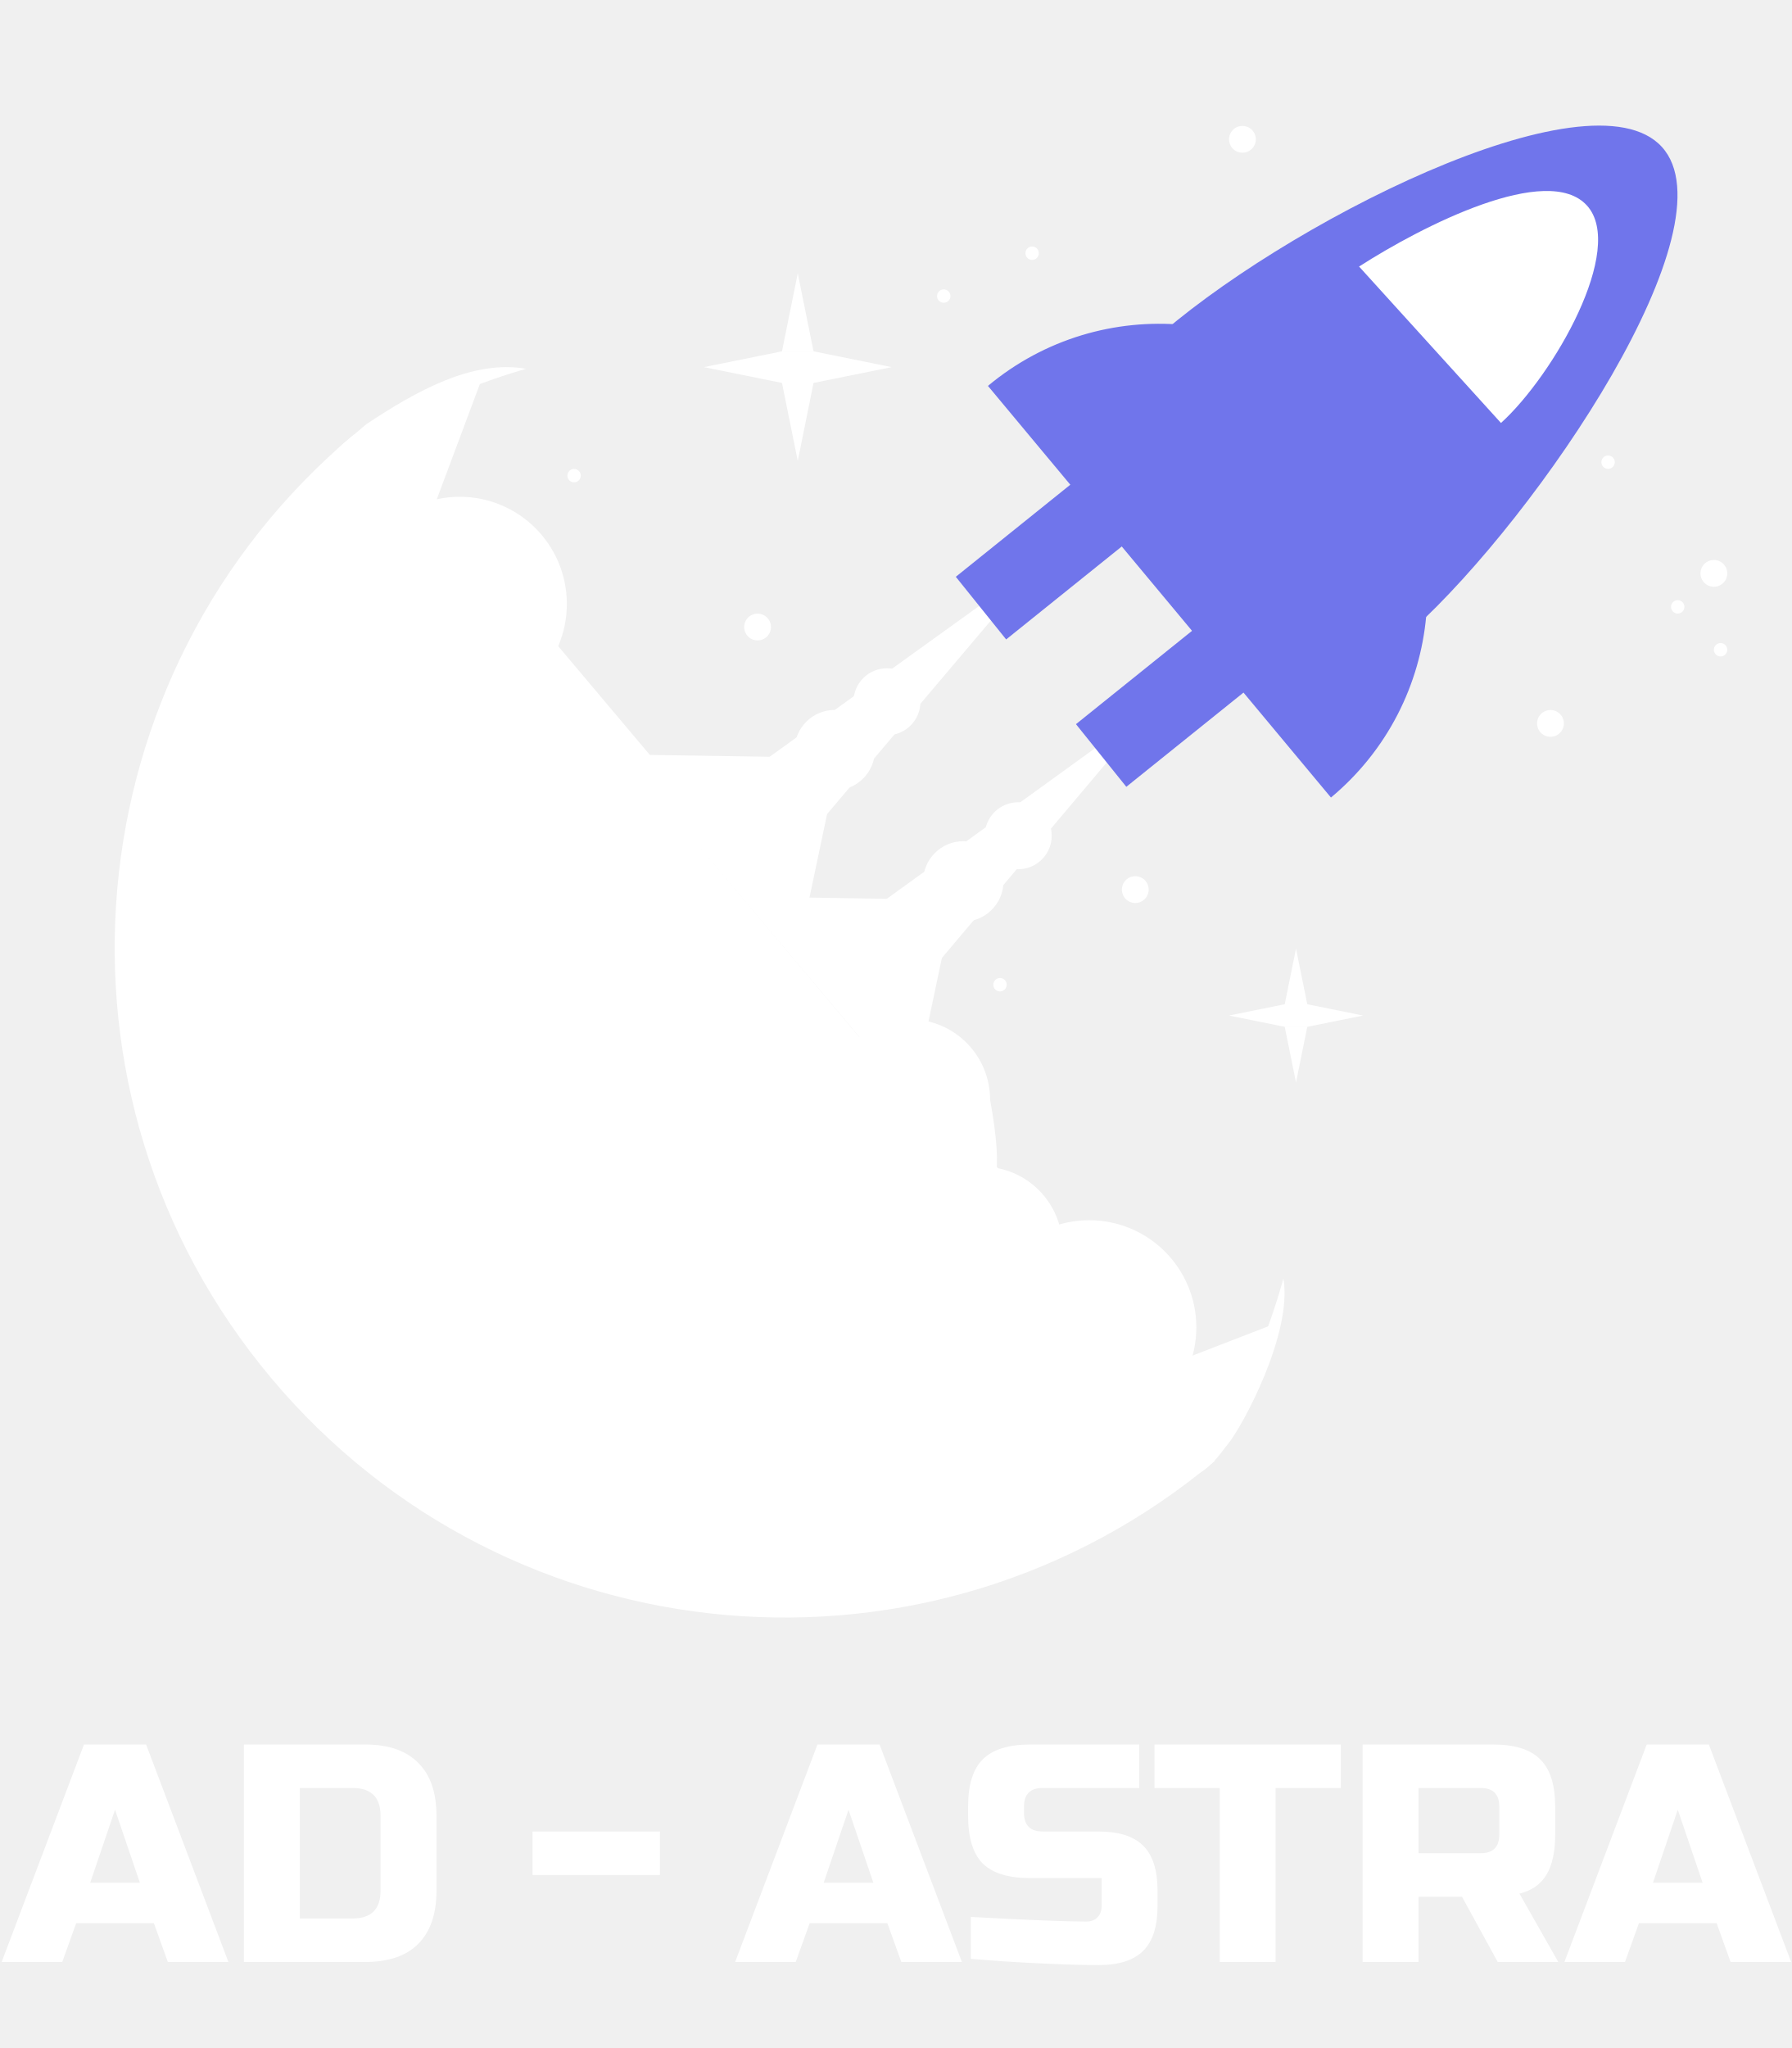
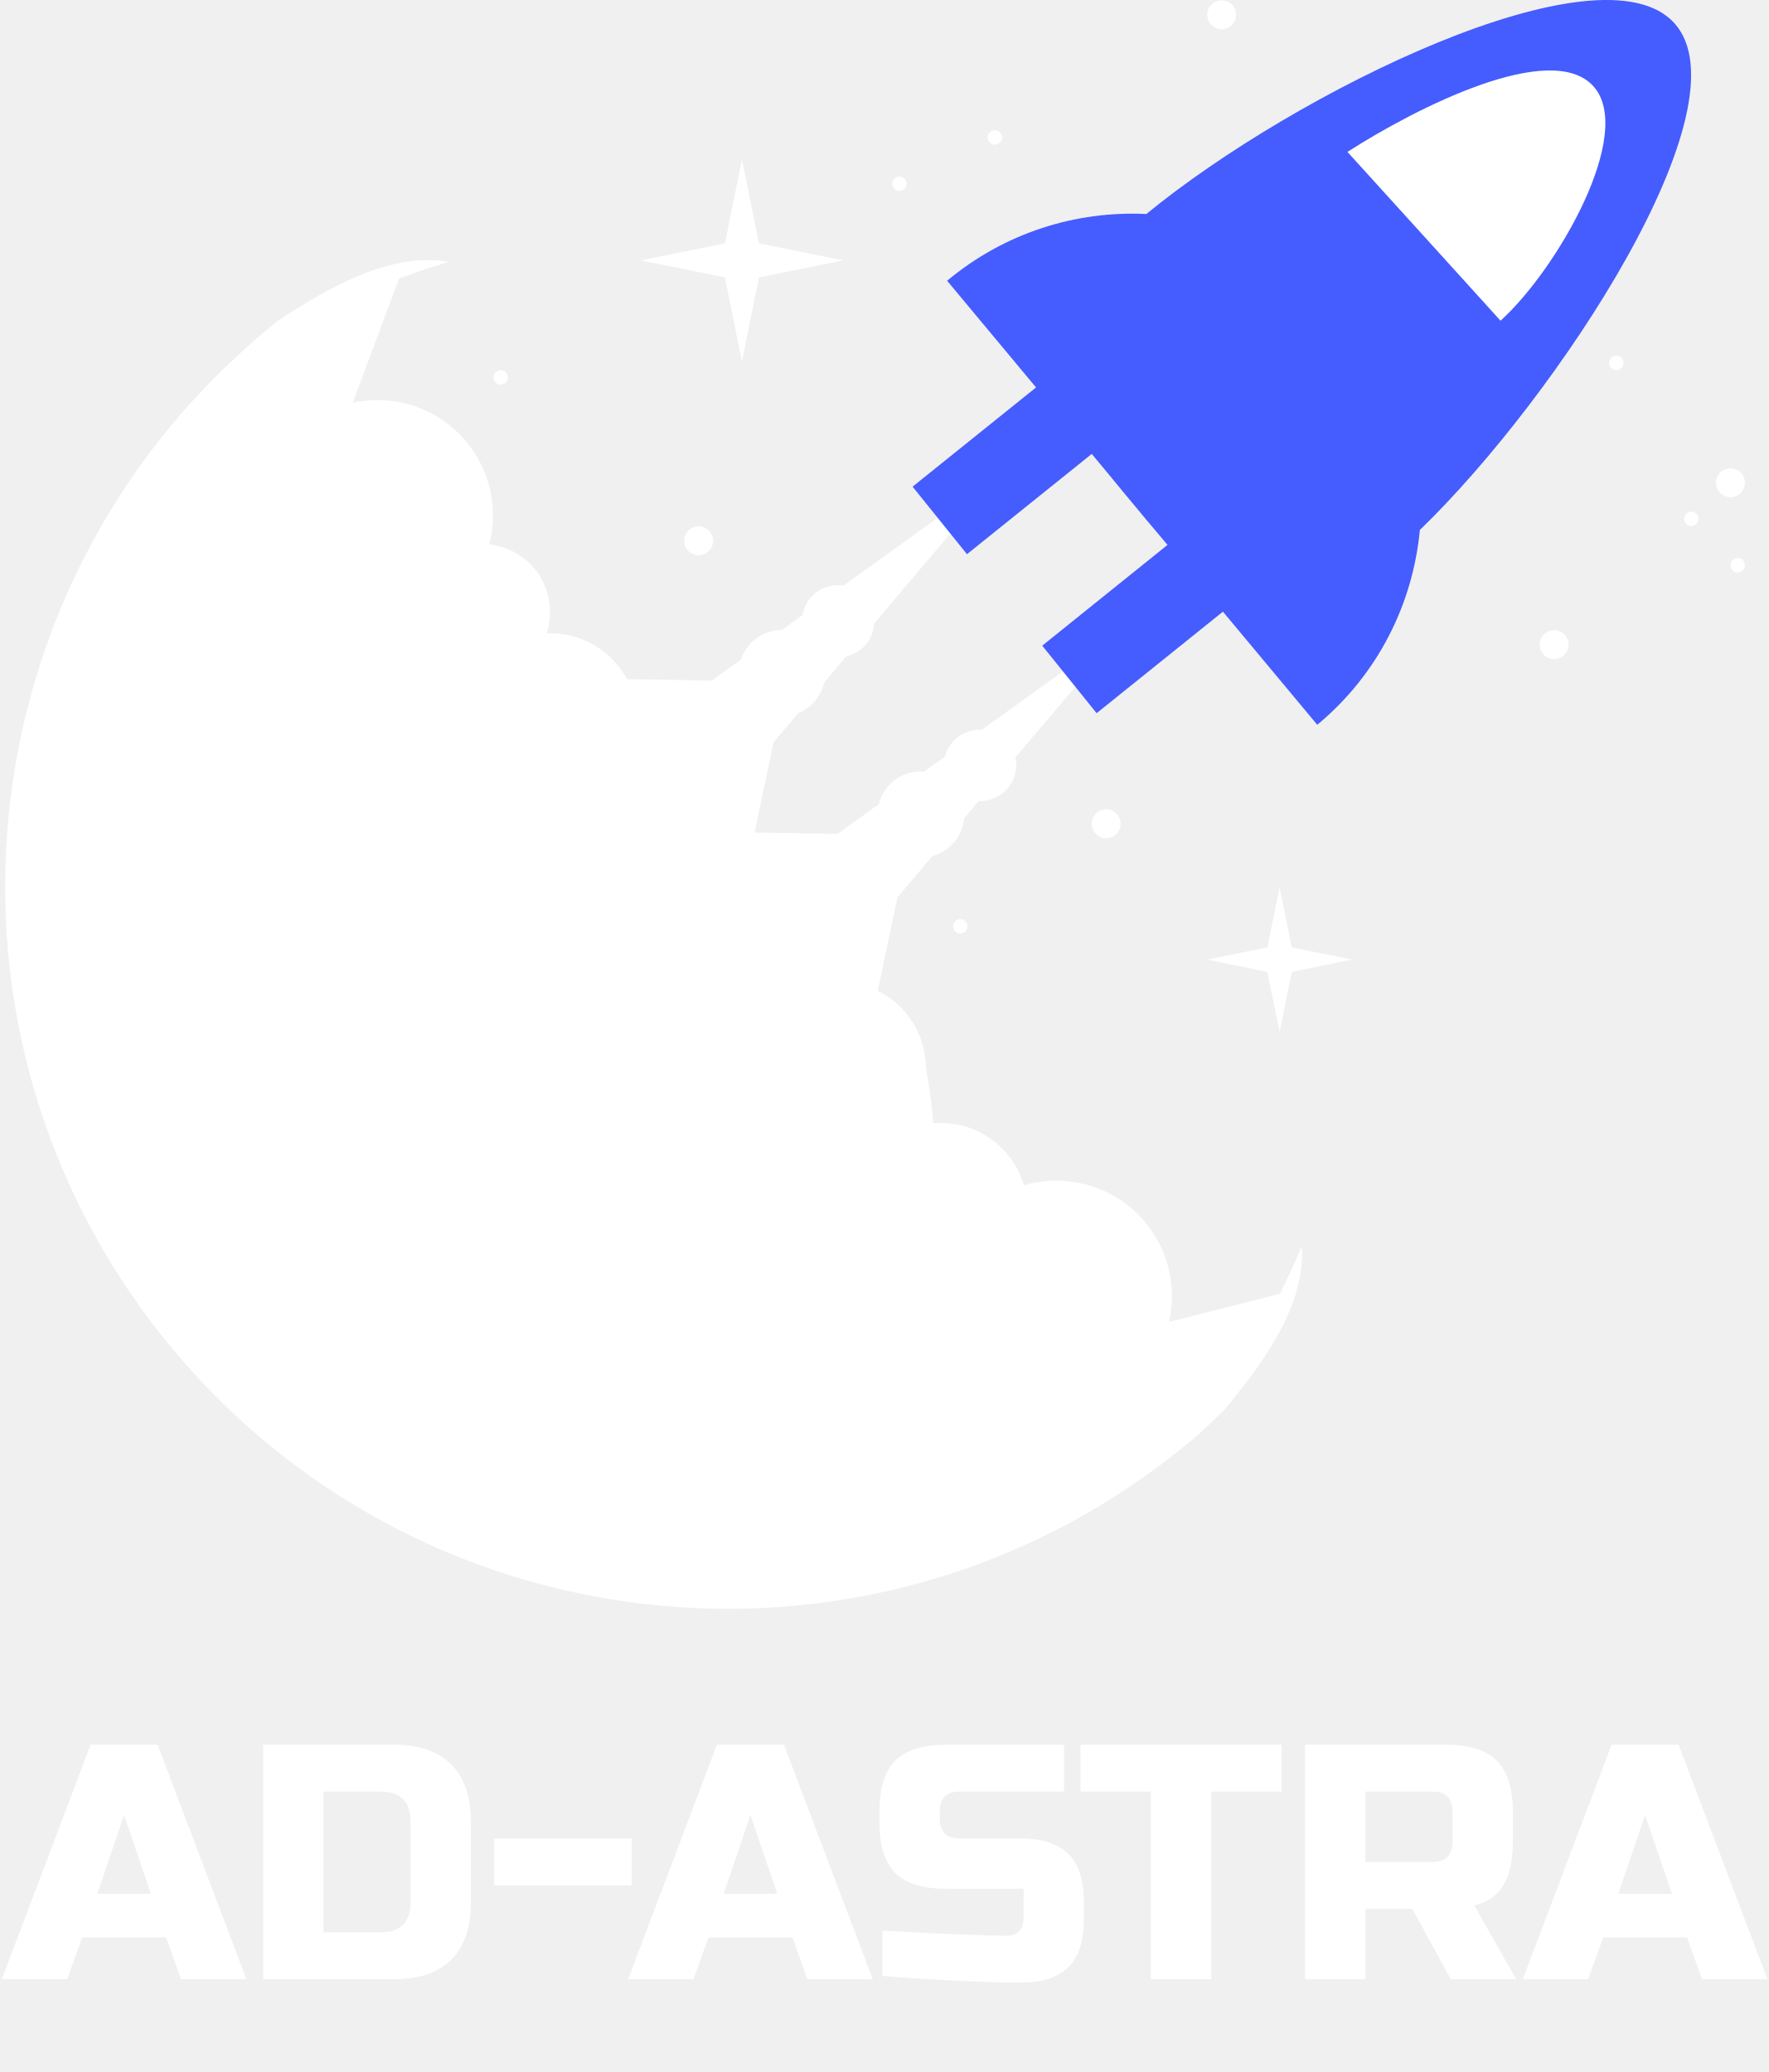
- <svg xmlns="http://www.w3.org/2000/svg" width="750" height="857" viewBox="0 0 750 857" fill="none">
-   <path d="M26.05 821H0.7L35.15 730H61.15L95.6 821H70.25L64.4 804.75H31.9L26.05 821ZM37.75 787.85H58.55L48.15 757.3L37.75 787.85ZM152.795 730C162.588 730 169.998 732.557 175.025 737.67C180.138 742.697 182.695 750.107 182.695 759.9V791.1C182.695 800.893 180.138 808.347 175.025 813.46C169.998 818.487 162.588 821 152.795 821H102.095V730H152.795ZM159.295 759.9C159.295 752.1 155.395 748.2 147.595 748.2H125.495V802.8H147.595C155.395 802.8 159.295 798.9 159.295 791.1V759.9Z" fill="white" />
-   <path d="M333.05 821H307.7L342.15 730H368.15L402.6 821H377.25L371.4 804.75H338.9L333.05 821ZM344.75 787.85H365.55L355.15 757.3L344.75 787.85ZM406.365 802.15C430.112 803.45 446.188 804.1 454.595 804.1C456.588 804.1 458.148 803.537 459.275 802.41C460.488 801.197 461.095 799.593 461.095 797.6V785.9H431.195C422.095 785.9 415.465 783.863 411.305 779.79C407.232 775.63 405.195 769 405.195 759.9V756C405.195 746.9 407.232 740.313 411.305 736.24C415.465 732.08 422.095 730 431.195 730H476.825V748.2H436.395C431.195 748.2 428.595 750.8 428.595 756V758.6C428.595 763.8 431.195 766.4 436.395 766.4H459.795C468.288 766.4 474.528 768.393 478.515 772.38C482.502 776.367 484.495 782.607 484.495 791.1V797.6C484.495 806.093 482.502 812.333 478.515 816.32C474.528 820.307 468.288 822.3 459.795 822.3C455.375 822.3 450.695 822.213 445.755 822.04L433.795 821.52C424.955 821.087 415.812 820.48 406.365 819.7V802.15ZM533.91 821H510.51V748.2H483.21V730H561.21V748.2H533.91V821ZM570.325 730H624.925C634.025 730 640.612 732.08 644.685 736.24C648.845 740.313 650.925 746.9 650.925 756V767.7C650.925 774.893 649.712 780.483 647.285 784.47C644.945 788.457 641.175 791.1 635.975 792.4L652.225 821H626.875L611.925 793.7H593.725V821H570.325V730ZM627.525 756C627.525 750.8 624.925 748.2 619.725 748.2H593.725V775.5H619.725C624.925 775.5 627.525 772.9 627.525 767.7V756ZM680.14 821H654.79L689.24 730H715.24L749.69 821H724.34L718.49 804.75H685.99L680.14 821ZM691.84 787.85H712.64L702.24 757.3L691.84 787.85Z" fill="white" />
-   <path d="M222.9 784.6V766.4H276.2V784.6H222.9Z" fill="white" />
-   <circle cx="192.407" cy="252.735" r="44.848" fill="white" />
-   <path d="M229.889 272.921L415.523 493.231" stroke="white" stroke-width="9" />
-   <path d="M328.304 396.576C427.81 515.163 508.476 611.297 508.476 611.297C389.889 710.803 213.09 695.335 113.584 576.748C14.078 458.161 29.546 281.362 148.132 181.856C148.132 181.856 228.798 277.99 328.304 396.576Z" fill="white" />
-   <path d="M159.619 182.463C139.123 199.661 145.749 191.53 148.023 239.287C125.225 193.926 135.18 193.456 153.286 177.532C174.304 163.599 197.839 150.393 220.175 154.336C220.175 154.336 180.114 165.265 159.619 182.463Z" fill="white" />
-   <path d="M202.498 156.314L179.122 218.788L149.727 186.373L202.498 156.314Z" fill="white" />
-   <path d="M208.117 260.32C195.784 270.669 177.881 269.637 168.129 258.016C158.378 246.394 160.47 228.584 172.803 218.235C185.137 207.887 203.04 208.919 212.791 220.54C222.543 232.162 220.45 249.972 208.117 260.32Z" fill="white" />
-   <path d="M225.641 305.624C213.308 315.973 195.405 314.941 185.653 303.319C175.902 291.698 177.994 273.888 190.327 263.539C202.66 253.19 220.563 254.222 230.315 265.844C240.067 277.465 237.974 295.276 225.641 305.624Z" fill="white" />
-   <path d="M500.734 555.458C500.734 580.226 480.655 600.305 455.887 600.305C431.118 600.305 411.039 580.226 411.039 555.458C411.039 530.689 431.118 510.61 455.887 510.61C480.655 510.61 500.734 530.689 500.734 555.458Z" fill="white" />
-   <path d="M444.675 521.822C444.675 540.398 429.616 555.458 411.039 555.458C392.463 555.458 377.403 540.398 377.403 521.822C377.403 503.245 392.463 488.186 411.039 488.186C429.616 488.186 444.675 503.245 444.675 521.822Z" fill="white" />
-   <path d="M414.403 460.156C426.175 524.743 399.343 493.792 380.767 493.792C362.19 493.792 347.131 478.733 347.131 460.156C347.131 441.58 362.19 426.521 380.767 426.521C399.343 426.521 414.403 441.58 414.403 460.156Z" fill="white" />
-   <path d="M420.009 368.83C420.009 378.118 412.479 385.648 403.191 385.648C393.902 385.648 386.373 378.118 386.373 368.83C386.373 359.542 393.902 352.012 403.191 352.012C412.479 352.012 420.009 359.542 420.009 368.83Z" fill="white" />
-   <path d="M366.191 313.892C366.191 323.18 358.662 330.71 349.374 330.71C340.085 330.71 332.556 323.18 332.556 313.892C332.556 304.603 340.085 297.074 349.374 297.074C358.662 297.074 366.191 304.603 366.191 313.892Z" fill="white" />
-   <path d="M385.252 293.66C385.252 301.4 378.977 307.675 371.237 307.675C363.497 307.675 357.222 301.4 357.222 293.66C357.222 285.92 363.497 279.645 371.237 279.645C378.977 279.645 385.252 285.92 385.252 293.66Z" fill="white" />
-   <path d="M440.19 349.719C440.19 357.46 433.915 363.734 426.175 363.734C418.435 363.734 412.16 357.46 412.16 349.719C412.16 341.979 418.435 335.704 426.175 335.704C433.915 335.704 440.19 341.979 440.19 349.719Z" fill="white" />
-   <path d="M351.137 317.149L334.798 394.617L268.648 315.854L351.137 317.149Z" fill="white" />
-   <path d="M399.348 376.572L383.009 454.04L316.859 375.277L399.348 376.572Z" fill="white" />
-   <path d="M410.963 252.773L415.75 258.46L345.879 341.001L321.344 317.255L410.963 252.773Z" fill="white" />
-   <path d="M459.477 312.277L464.309 317.778L394.09 401.035L369.555 377.289L459.477 312.277Z" fill="white" />
-   <path d="M333.904 114.388L340.545 147.202H327.263L333.904 114.388Z" fill="white" />
-   <path d="M294.662 153.629L327.476 146.989V160.27L294.662 153.629Z" fill="white" />
-   <path d="M333.904 192.871L327.263 160.057H340.545L333.904 192.871Z" fill="white" />
-   <path d="M373.146 153.629L340.331 160.27V146.989L373.146 153.629Z" fill="white" />
-   <path d="M327.364 147.089H340.444V160.17H327.364V147.089Z" fill="white" />
-   <path d="M542.445 396.928L547.188 420.366H537.702L542.445 396.928Z" fill="white" />
-   <path d="M514.415 424.957L537.854 420.214V429.701L514.415 424.957Z" fill="white" />
-   <path d="M542.445 452.987L537.702 429.549H547.188L542.445 452.987Z" fill="white" />
-   <path d="M570.475 424.957L547.036 429.701V420.214L570.475 424.957Z" fill="white" />
-   <path d="M537.773 420.286H547.117V429.629H537.773V420.286Z" fill="white" />
-   <circle cx="317.086" cy="262.386" r="5.606" fill="white" />
-   <circle cx="475.173" cy="372.259" r="5.606" fill="white" />
-   <path d="M243.086 199.038C243.086 200.586 241.831 201.841 240.283 201.841C238.735 201.841 237.48 200.586 237.48 199.038C237.48 197.49 238.735 196.235 240.283 196.235C241.831 196.235 243.086 197.49 243.086 199.038Z" fill="white" />
-   <circle cx="418.553" cy="412.066" r="2.803" fill="white" />
-   <path d="M571.419 175.824C611.064 223.39 604.642 294.089 557.076 333.734C557.08 333.73 521.706 291.299 482.061 243.732C442.416 196.166 417.097 165.788 413.508 161.481C461.075 121.836 531.774 128.257 571.419 175.824Z" fill="#7075EB" />
-   <path d="M695.604 61.506C725.759 94.74 644.49 215.181 591.103 263.62C591.108 263.616 564.2 233.97 534.045 200.736C503.889 167.501 484.631 146.275 481.902 143.266C535.288 94.827 665.449 28.271 695.604 61.506Z" fill="#7075EB" />
-   <path d="M664.215 85.998C680.616 104.074 650.222 157.051 628.24 176.996C628.242 176.995 613.608 160.87 597.207 142.795C580.806 124.719 570.332 113.175 568.847 111.538C595.745 94.257 647.814 67.922 664.215 85.998Z" fill="white" />
-   <rect x="510.668" y="254.535" width="33.636" height="77.399" transform="rotate(51.2018 510.668 254.535)" fill="#7075EB" />
-   <rect x="460.376" y="192.867" width="33.636" height="77.399" transform="rotate(51.2018 460.376 192.867)" fill="#7075EB" />
-   <circle cx="648.957" cy="302.719" r="5.606" fill="white" />
-   <circle cx="717.35" cy="239.932" r="5.606" fill="white" />
-   <circle cx="520.021" cy="58.302" r="5.606" fill="white" />
-   <path d="M434.811 105.951C434.811 107.499 433.556 108.754 432.008 108.754C430.46 108.754 429.205 107.499 429.205 105.951C429.205 104.403 430.46 103.148 432.008 103.148C433.556 103.148 434.811 104.403 434.811 105.951Z" fill="white" />
-   <path d="M675.867 193.405C675.867 194.953 674.612 196.208 673.064 196.208C671.516 196.208 670.261 194.953 670.261 193.405C670.261 191.856 671.516 190.602 673.064 190.602C674.612 190.602 675.867 191.856 675.867 193.405Z" fill="white" />
-   <path d="M705.016 253.949C705.016 255.497 703.761 256.752 702.213 256.752C700.665 256.752 699.41 255.497 699.41 253.949C699.41 252.401 700.665 251.146 702.213 251.146C703.761 251.146 705.016 252.401 705.016 253.949Z" fill="white" />
-   <path d="M722.956 271.888C722.956 273.436 721.701 274.691 720.153 274.691C718.605 274.691 717.35 273.436 717.35 271.888C717.35 270.34 718.605 269.085 720.153 269.085C721.701 269.085 722.956 270.34 722.956 271.888Z" fill="white" />
-   <path d="M397.811 123.893C397.811 125.441 396.556 126.696 395.008 126.696C393.46 126.696 392.205 125.441 392.205 123.893C392.205 122.345 393.46 121.09 395.008 121.09C396.556 121.09 397.811 122.345 397.811 123.893Z" fill="white" />
-   <path d="M508.975 597.747C491.732 618.984 499.884 612.118 452 609.762C497.482 633.384 508.149 611.161 513.919 604.309C519.69 597.457 541.131 558.144 537.177 535C537.177 535 526.219 576.51 508.975 597.747Z" fill="white" />
-   <path d="M535.194 553.317L472.554 577.538L505.055 607.997L535.194 553.317Z" fill="white" />
+ <svg xmlns="http://www.w3.org/2000/svg" width="686" height="804" viewBox="0 0 686 804" fill="none">
+   <path d="M26.05 768H0.7L35.15 677H61.15L95.6 768H70.25L64.4 751.75H31.9L26.05 768ZM37.75 734.85H58.55L48.15 704.3L37.75 734.85ZM152.795 677C162.588 677 169.998 679.557 175.025 684.67C180.138 689.697 182.695 697.107 182.695 706.9V738.1C182.695 747.893 180.138 755.347 175.025 760.46C169.998 765.487 162.588 768 152.795 768H102.095V677H152.795ZM159.295 706.9C159.295 699.1 155.395 695.2 147.595 695.2H125.495V749.8H147.595C155.395 749.8 159.295 745.9 159.295 738.1V706.9ZM191.759 731.6V713.4H245.059V731.6H191.759ZM269.038 768H243.688L278.138 677H304.138L338.588 768H313.238L307.388 751.75H274.888L269.038 768ZM280.738 734.85H301.538L291.138 704.3L280.738 734.85ZM342.353 749.15C366.1 750.45 382.177 751.1 390.583 751.1C392.577 751.1 394.137 750.537 395.263 749.41C396.477 748.197 397.083 746.593 397.083 744.6V732.9H367.183C358.083 732.9 351.453 730.863 347.293 726.79C343.22 722.63 341.183 716 341.183 706.9V703C341.183 693.9 343.22 687.313 347.293 683.24C351.453 679.08 358.083 677 367.183 677H412.813V695.2H372.383C367.183 695.2 364.583 697.8 364.583 703V705.6C364.583 710.8 367.183 713.4 372.383 713.4H395.783C404.277 713.4 410.517 715.393 414.503 719.38C418.49 723.367 420.483 729.607 420.483 738.1V744.6C420.483 753.093 418.49 759.333 414.503 763.32C410.517 767.307 404.277 769.3 395.783 769.3C391.363 769.3 386.683 769.213 381.743 769.04L369.783 768.52C360.943 768.087 351.8 767.48 342.353 766.7V749.15ZM469.898 768H446.498V695.2H419.198V677H497.198V695.2H469.898V768ZM506.314 677H560.914C570.014 677 576.6 679.08 580.674 683.24C584.834 687.313 586.914 693.9 586.914 703V714.7C586.914 721.893 585.7 727.483 583.274 731.47C580.934 735.457 577.164 738.1 571.964 739.4L588.214 768H562.864L547.914 740.7H529.714V768H506.314V677ZM563.514 703C563.514 697.8 560.914 695.2 555.714 695.2H529.714V722.5H555.714C560.914 722.5 563.514 719.9 563.514 714.7V703ZM616.128 768H590.778L625.228 677H651.228L685.678 768H660.328L654.478 751.75H621.978L616.128 768ZM627.828 734.85H648.628L638.228 704.3L627.828 734.85Z" fill="white" />
+   <path d="M339.144 241.942L369.644 205.842L364.844 200.142L327.244 227.242C326.544 227.142 325.844 227.042 325.144 227.042C318.244 227.042 312.444 232.042 311.344 238.642L303.344 244.442C295.944 244.442 289.644 249.242 287.444 255.942L275.344 264.642L299.844 288.342L309.544 276.842C314.644 274.742 318.544 270.342 319.744 264.842L328.344 254.642C334.344 253.342 338.744 248.242 339.144 241.942Z" fill="white" />
+   <path d="M418.244 265.241L413.444 259.741L380.944 283.141C380.644 283.141 380.344 283.141 380.144 283.141C373.644 283.141 368.144 287.541 366.644 293.541L358.444 299.441C358.044 299.441 357.644 299.341 357.244 299.341C349.344 299.341 342.744 304.741 340.944 312.041L323.644 324.541L348.144 348.241L361.644 332.241C368.344 330.441 373.344 324.641 374.044 317.541L379.644 310.841C379.844 310.841 380.044 310.841 380.244 310.841C387.944 310.841 394.244 304.541 394.244 296.841C394.244 295.841 394.144 294.841 393.944 293.841L418.244 265.241Z" fill="white" />
+   <path d="M649.544 8.941C620.944 -22.559 502.444 35.641 444.744 83.041C417.644 81.741 389.944 90.141 367.444 108.941C369.844 111.841 382.144 126.541 401.944 150.341L354.044 188.841L375.144 215.041L423.544 176.141C427.544 180.941 431.744 185.941 436.044 191.241C441.744 198.141 447.444 204.941 452.944 211.441L404.344 250.541L425.444 276.741L474.444 237.341C495.944 263.141 511.044 281.241 511.044 281.241C534.744 261.541 548.144 234.141 550.844 205.641C604.144 154.141 678.644 40.941 649.544 8.941Z" fill="#455CFF" />
+   <path d="M294.444 107.641L327.144 101.041L294.444 94.441L287.844 61.841L281.244 94.441L248.644 101.041L281.244 107.641L287.844 140.341L294.444 107.641Z" fill="white" />
+   <path d="M501.144 377.141L524.444 372.341L501.144 367.641L496.444 344.341L491.644 367.641L468.344 372.341L491.644 377.141L496.444 400.441L501.144 377.141Z" fill="white" />
+   <path d="M271.044 215.441C274.137 215.441 276.644 212.934 276.644 209.841C276.644 206.748 274.137 204.241 271.044 204.241C267.951 204.241 265.444 206.748 265.444 209.841C265.444 212.934 267.951 215.441 271.044 215.441Z" fill="white" />
+   <path d="M429.144 325.242C432.237 325.242 434.744 322.734 434.744 319.642C434.744 316.549 432.237 314.042 429.144 314.042C426.051 314.042 423.544 316.549 423.544 319.642C423.544 322.734 426.051 325.242 429.144 325.242Z" fill="white" />
+   <path d="M197.044 146.442C197.044 147.942 195.744 149.242 194.244 149.242C192.744 149.242 191.444 147.942 191.444 146.442C191.444 144.942 192.744 143.642 194.244 143.642C195.844 143.642 197.044 144.942 197.044 146.442Z" fill="white" />
+   <path d="M372.544 362.242C374.091 362.242 375.344 360.988 375.344 359.442C375.344 357.895 374.091 356.642 372.544 356.642C370.998 356.642 369.744 357.895 369.744 359.442C369.744 360.988 370.998 362.242 372.544 362.242Z" fill="white" />
+   <path d="M618.144 33.442C634.544 51.542 604.144 104.542 582.144 124.442C582.144 124.442 567.544 108.342 551.144 90.242C534.744 72.142 524.244 60.642 522.744 58.942C549.744 41.642 601.744 15.342 618.144 33.442Z" fill="white" />
+   <path d="M602.944 255.742C606.037 255.742 608.544 253.234 608.544 250.142C608.544 247.049 606.037 244.542 602.944 244.542C599.851 244.542 597.344 247.049 597.344 250.142C597.344 253.234 599.851 255.742 602.944 255.742Z" fill="white" />
+   <path d="M671.344 192.941C674.437 192.941 676.944 190.434 676.944 187.341C676.944 184.248 674.437 181.741 671.344 181.741C668.251 181.741 665.744 184.248 665.744 187.341C665.744 190.434 668.251 192.941 671.344 192.941Z" fill="white" />
+   <path d="M473.944 11.342C477.037 11.342 479.544 8.834 479.544 5.742C479.544 2.649 477.037 0.142 473.944 0.142C470.851 0.142 468.344 2.649 468.344 5.742C468.344 8.834 470.851 11.342 473.944 11.342Z" fill="white" />
+   <path d="M388.744 53.342C388.744 54.842 387.444 56.142 385.944 56.142C384.444 56.142 383.144 54.842 383.144 53.342C383.144 51.842 384.444 50.541 385.944 50.541C387.444 50.541 388.744 51.842 388.744 53.342Z" fill="white" />
+   <path d="M629.844 140.842C629.844 142.342 628.544 143.642 627.044 143.642C625.544 143.642 624.244 142.342 624.244 140.842C624.244 139.342 625.544 138.042 627.044 138.042C628.544 138.042 629.844 139.242 629.844 140.842Z" fill="white" />
+   <path d="M658.944 201.342C658.944 202.842 657.644 204.142 656.144 204.142C654.644 204.142 653.344 202.842 653.344 201.342C653.344 199.842 654.644 198.542 656.144 198.542C657.744 198.542 658.944 199.842 658.944 201.342Z" fill="white" />
+   <path d="M676.944 219.342C676.944 220.842 675.644 222.142 674.144 222.142C672.644 222.142 671.344 220.842 671.344 219.342C671.344 217.842 672.644 216.542 674.144 216.542C675.644 216.542 676.944 217.742 676.944 219.342Z" fill="white" />
+   <path d="M351.744 71.341C351.744 72.841 350.444 74.141 348.944 74.141C347.444 74.141 346.144 72.841 346.144 71.341C346.144 69.841 347.444 68.541 348.944 68.541C350.444 68.541 351.744 69.742 351.744 71.341Z" fill="white" />
+   <path d="M505.044 483.541C505.044 483.541 501.844 491.541 496.544 502.041L453.544 512.941C454.244 509.741 454.644 506.341 454.644 502.941C454.644 478.141 434.544 458.141 409.844 458.141C405.444 458.141 401.244 458.741 397.244 459.941C393.144 445.941 380.244 435.741 364.944 435.741C363.944 435.741 362.944 435.841 362.044 435.841C361.744 430.341 360.844 423.341 359.244 414.641C359.244 401.441 351.644 389.941 340.544 384.441L353.244 324.041L292.744 323.041L305.044 264.541L243.244 263.541C237.544 252.941 226.444 245.741 213.544 245.741C213.044 245.741 212.644 245.741 212.144 245.741C214.744 237.141 213.244 227.641 207.244 220.541C202.744 215.141 196.444 212.041 189.844 211.241C190.744 207.641 191.244 203.941 191.244 200.041C191.244 175.241 171.144 155.241 146.444 155.241C143.144 155.241 139.944 155.641 136.844 156.241L154.844 108.041C165.844 103.941 174.144 101.641 174.144 101.641C151.844 97.741 128.244 110.941 107.244 124.841C105.444 126.441 103.744 127.841 102.144 129.141C101.744 129.541 101.244 129.941 100.844 130.241C99.044 131.741 97.444 133.141 95.944 134.541C-16.956 235.041 -30.156 407.641 67.544 524.141C166.944 642.541 343.344 658.141 461.944 559.141C465.744 556.241 469.544 552.141 474.644 547.441C490.744 528.141 506.544 506.141 505.044 483.541Z" fill="white" />
</svg>
